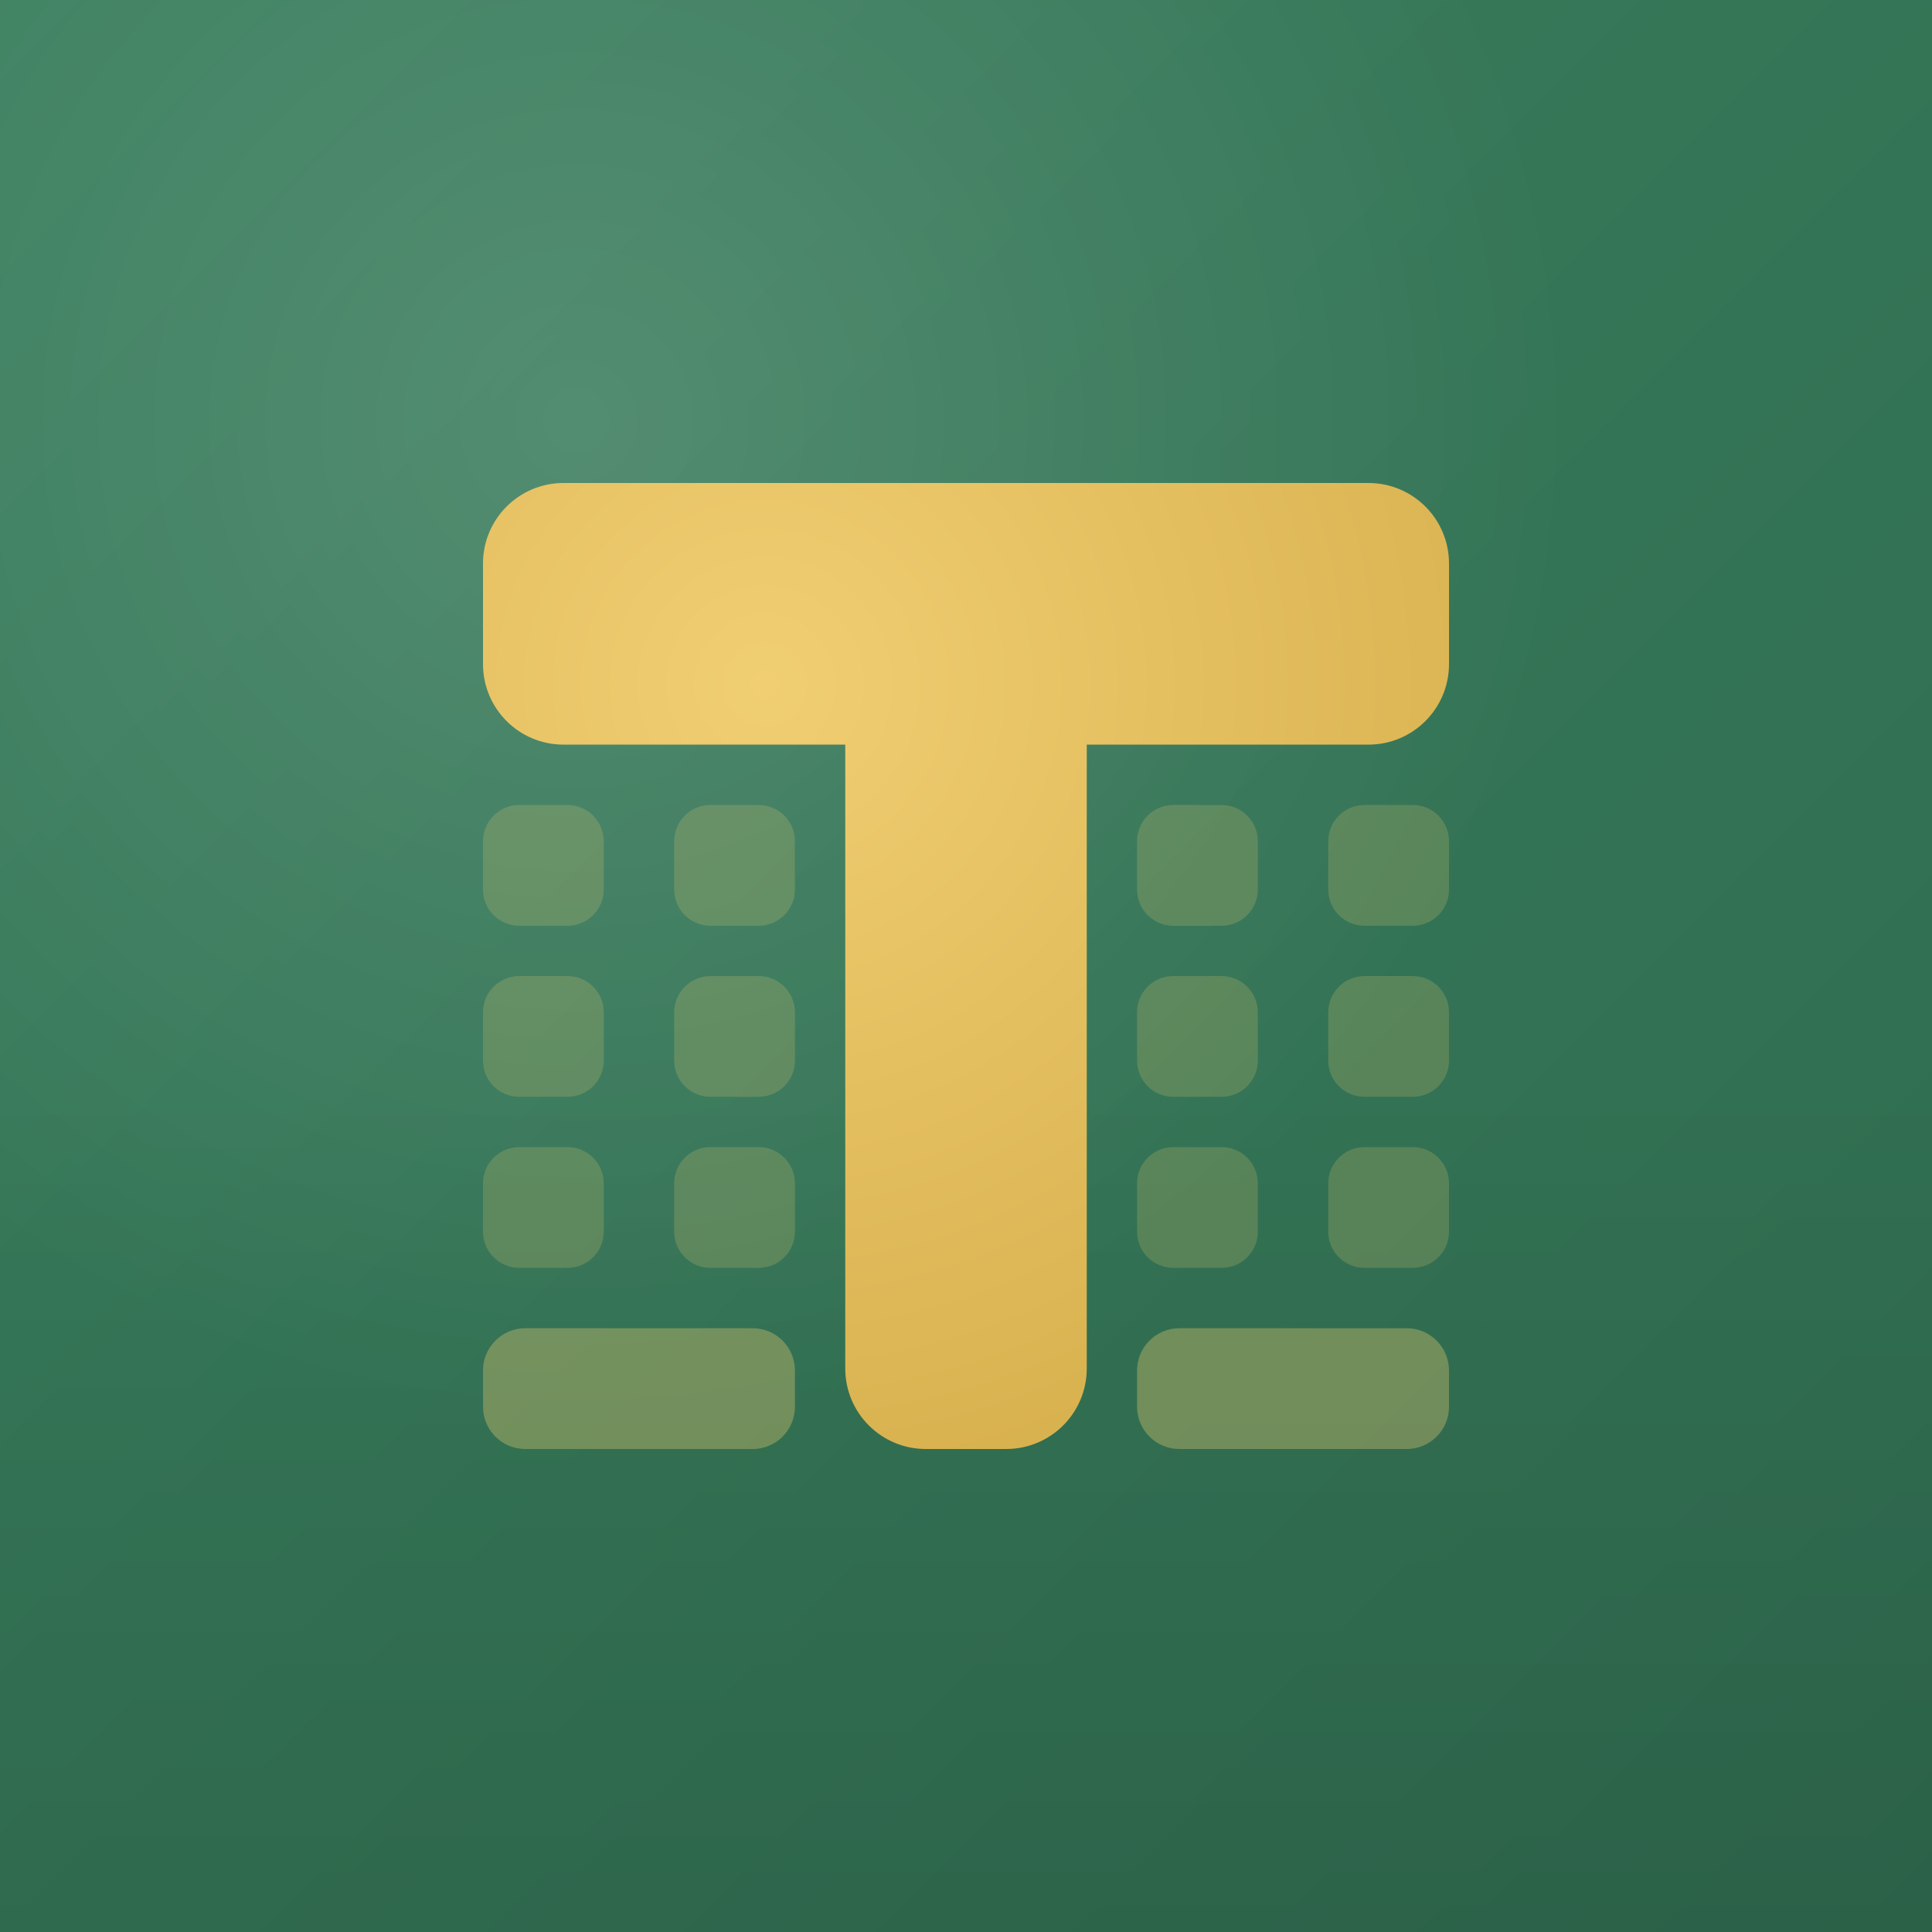
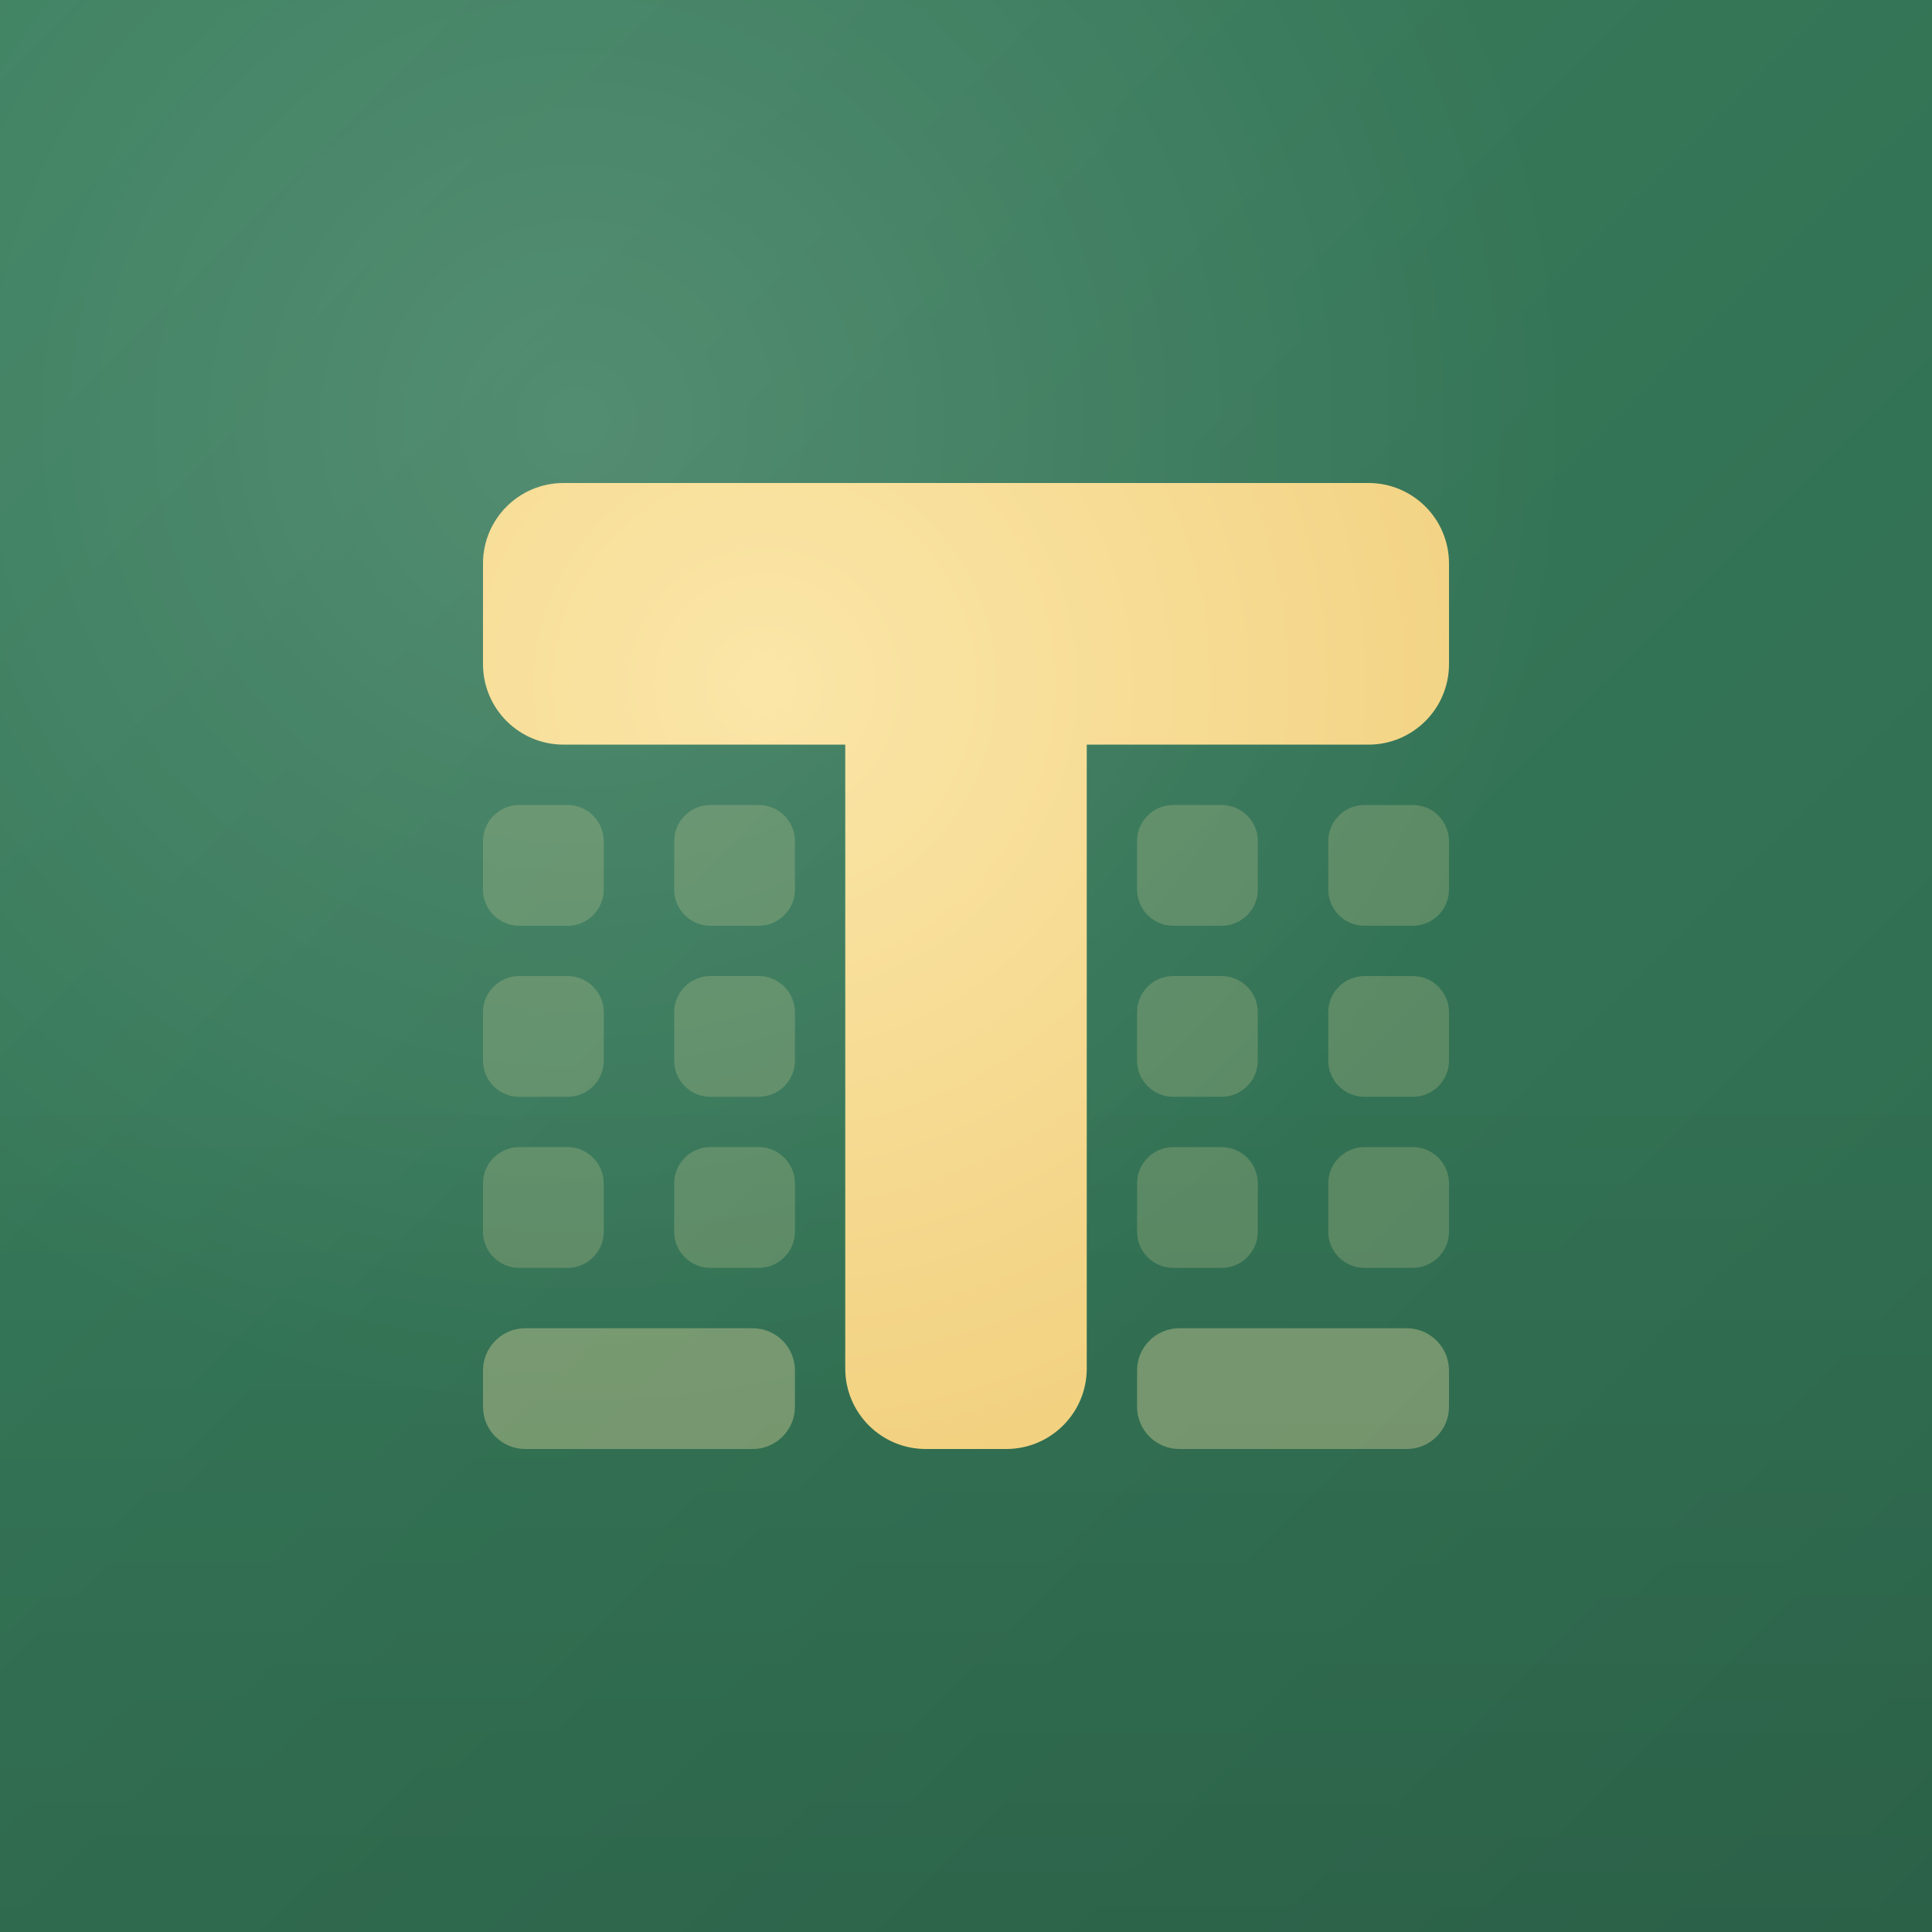
<svg xmlns="http://www.w3.org/2000/svg" width="96" height="96" viewBox="0 0 96 96" role="img" aria-label="ToyTools">
  <defs>
    <linearGradient id="g" x1="0" y1="0" x2="1" y2="1">
      <stop offset="0" stop-color="#3A7F5E" />
      <stop offset="1" stop-color="#2F6B4F" />
    </linearGradient>
    <radialGradient id="hl" cx="0.3" cy="0.22" r="0.85">
      <stop offset="0" stop-color="#fff" stop-opacity="0.14" />
      <stop offset="0.6" stop-color="#fff" stop-opacity="0" />
    </radialGradient>
    <linearGradient id="sh" x1="0" y1="0" x2="0" y2="1">
      <stop offset="0.55" stop-color="#000" stop-opacity="0" />
      <stop offset="1" stop-color="#000" stop-opacity="0.10" />
    </linearGradient>
    <radialGradient id="mark" gradientUnits="userSpaceOnUse" cx="38" cy="34" r="52">
-       <stop offset="0" stop-color="#F0CE72" />
-       <stop offset="1" stop-color="#D2A945" />
+       <stop offset="0" stop-color="#FBE6A8" />
+       <stop offset="1" stop-color="#EFCB74" />
    </radialGradient>
  </defs>
  <rect width="96" height="96" fill="url(#g)" />
  <rect width="96" height="96" fill="url(#hl)" />
  <rect width="96" height="96" fill="url(#sh)" />
-   <rect x="24" y="40" width="6" height="6" rx="1.8" fill="#F0CE72" fill-opacity="0.2" />
-   <rect x="24" y="48.5" width="6" height="6" rx="1.8" fill="#F0CE72" fill-opacity="0.2" />
-   <rect x="24" y="57" width="6" height="6" rx="1.8" fill="#F0CE72" fill-opacity="0.2" />
-   <rect x="33.5" y="40" width="6" height="6" rx="1.8" fill="#F0CE72" fill-opacity="0.2" />
-   <rect x="33.5" y="48.5" width="6" height="6" rx="1.8" fill="#F0CE72" fill-opacity="0.2" />
-   <rect x="33.5" y="57" width="6" height="6" rx="1.8" fill="#F0CE72" fill-opacity="0.2" />
-   <rect x="24" y="66" width="15.5" height="6" rx="2.1" fill="#F0CE72" fill-opacity="0.34" />
-   <rect x="56.5" y="40" width="6" height="6" rx="1.8" fill="#F0CE72" fill-opacity="0.2" />
-   <rect x="56.5" y="48.5" width="6" height="6" rx="1.8" fill="#F0CE72" fill-opacity="0.2" />
-   <rect x="56.5" y="57" width="6" height="6" rx="1.8" fill="#F0CE72" fill-opacity="0.2" />
-   <rect x="66" y="40" width="6" height="6" rx="1.8" fill="#F0CE72" fill-opacity="0.2" />
-   <rect x="66" y="48.5" width="6" height="6" rx="1.8" fill="#F0CE72" fill-opacity="0.2" />
-   <rect x="66" y="57" width="6" height="6" rx="1.8" fill="#F0CE72" fill-opacity="0.2" />
-   <rect x="56.5" y="66" width="15.5" height="6" rx="2.1" fill="#F0CE72" fill-opacity="0.34" />
+   <rect x="24" y="40" width="6" height="6" rx="1.8" fill="#FBE6A8" fill-opacity="0.2" />
+   <rect x="24" y="48.5" width="6" height="6" rx="1.8" fill="#FBE6A8" fill-opacity="0.2" />
+   <rect x="24" y="57" width="6" height="6" rx="1.8" fill="#FBE6A8" fill-opacity="0.2" />
+   <rect x="33.5" y="40" width="6" height="6" rx="1.8" fill="#FBE6A8" fill-opacity="0.2" />
+   <rect x="33.5" y="48.5" width="6" height="6" rx="1.8" fill="#FBE6A8" fill-opacity="0.2" />
+   <rect x="33.5" y="57" width="6" height="6" rx="1.8" fill="#FBE6A8" fill-opacity="0.2" />
+   <rect x="24" y="66" width="15.5" height="6" rx="2.1" fill="#FBE6A8" fill-opacity="0.34" />
+   <rect x="56.5" y="40" width="6" height="6" rx="1.8" fill="#FBE6A8" fill-opacity="0.2" />
+   <rect x="56.5" y="48.5" width="6" height="6" rx="1.8" fill="#FBE6A8" fill-opacity="0.2" />
+   <rect x="56.5" y="57" width="6" height="6" rx="1.8" fill="#FBE6A8" fill-opacity="0.2" />
+   <rect x="66" y="40" width="6" height="6" rx="1.8" fill="#FBE6A8" fill-opacity="0.2" />
+   <rect x="66" y="48.5" width="6" height="6" rx="1.8" fill="#FBE6A8" fill-opacity="0.2" />
+   <rect x="66" y="57" width="6" height="6" rx="1.8" fill="#FBE6A8" fill-opacity="0.2" />
+   <rect x="56.5" y="66" width="15.5" height="6" rx="2.1" fill="#FBE6A8" fill-opacity="0.34" />
  <g fill="url(#mark)">
    <rect x="24" y="24" width="48" height="13" rx="4" />
    <rect x="42" y="24" width="12" height="48" rx="4" />
  </g>
</svg>
